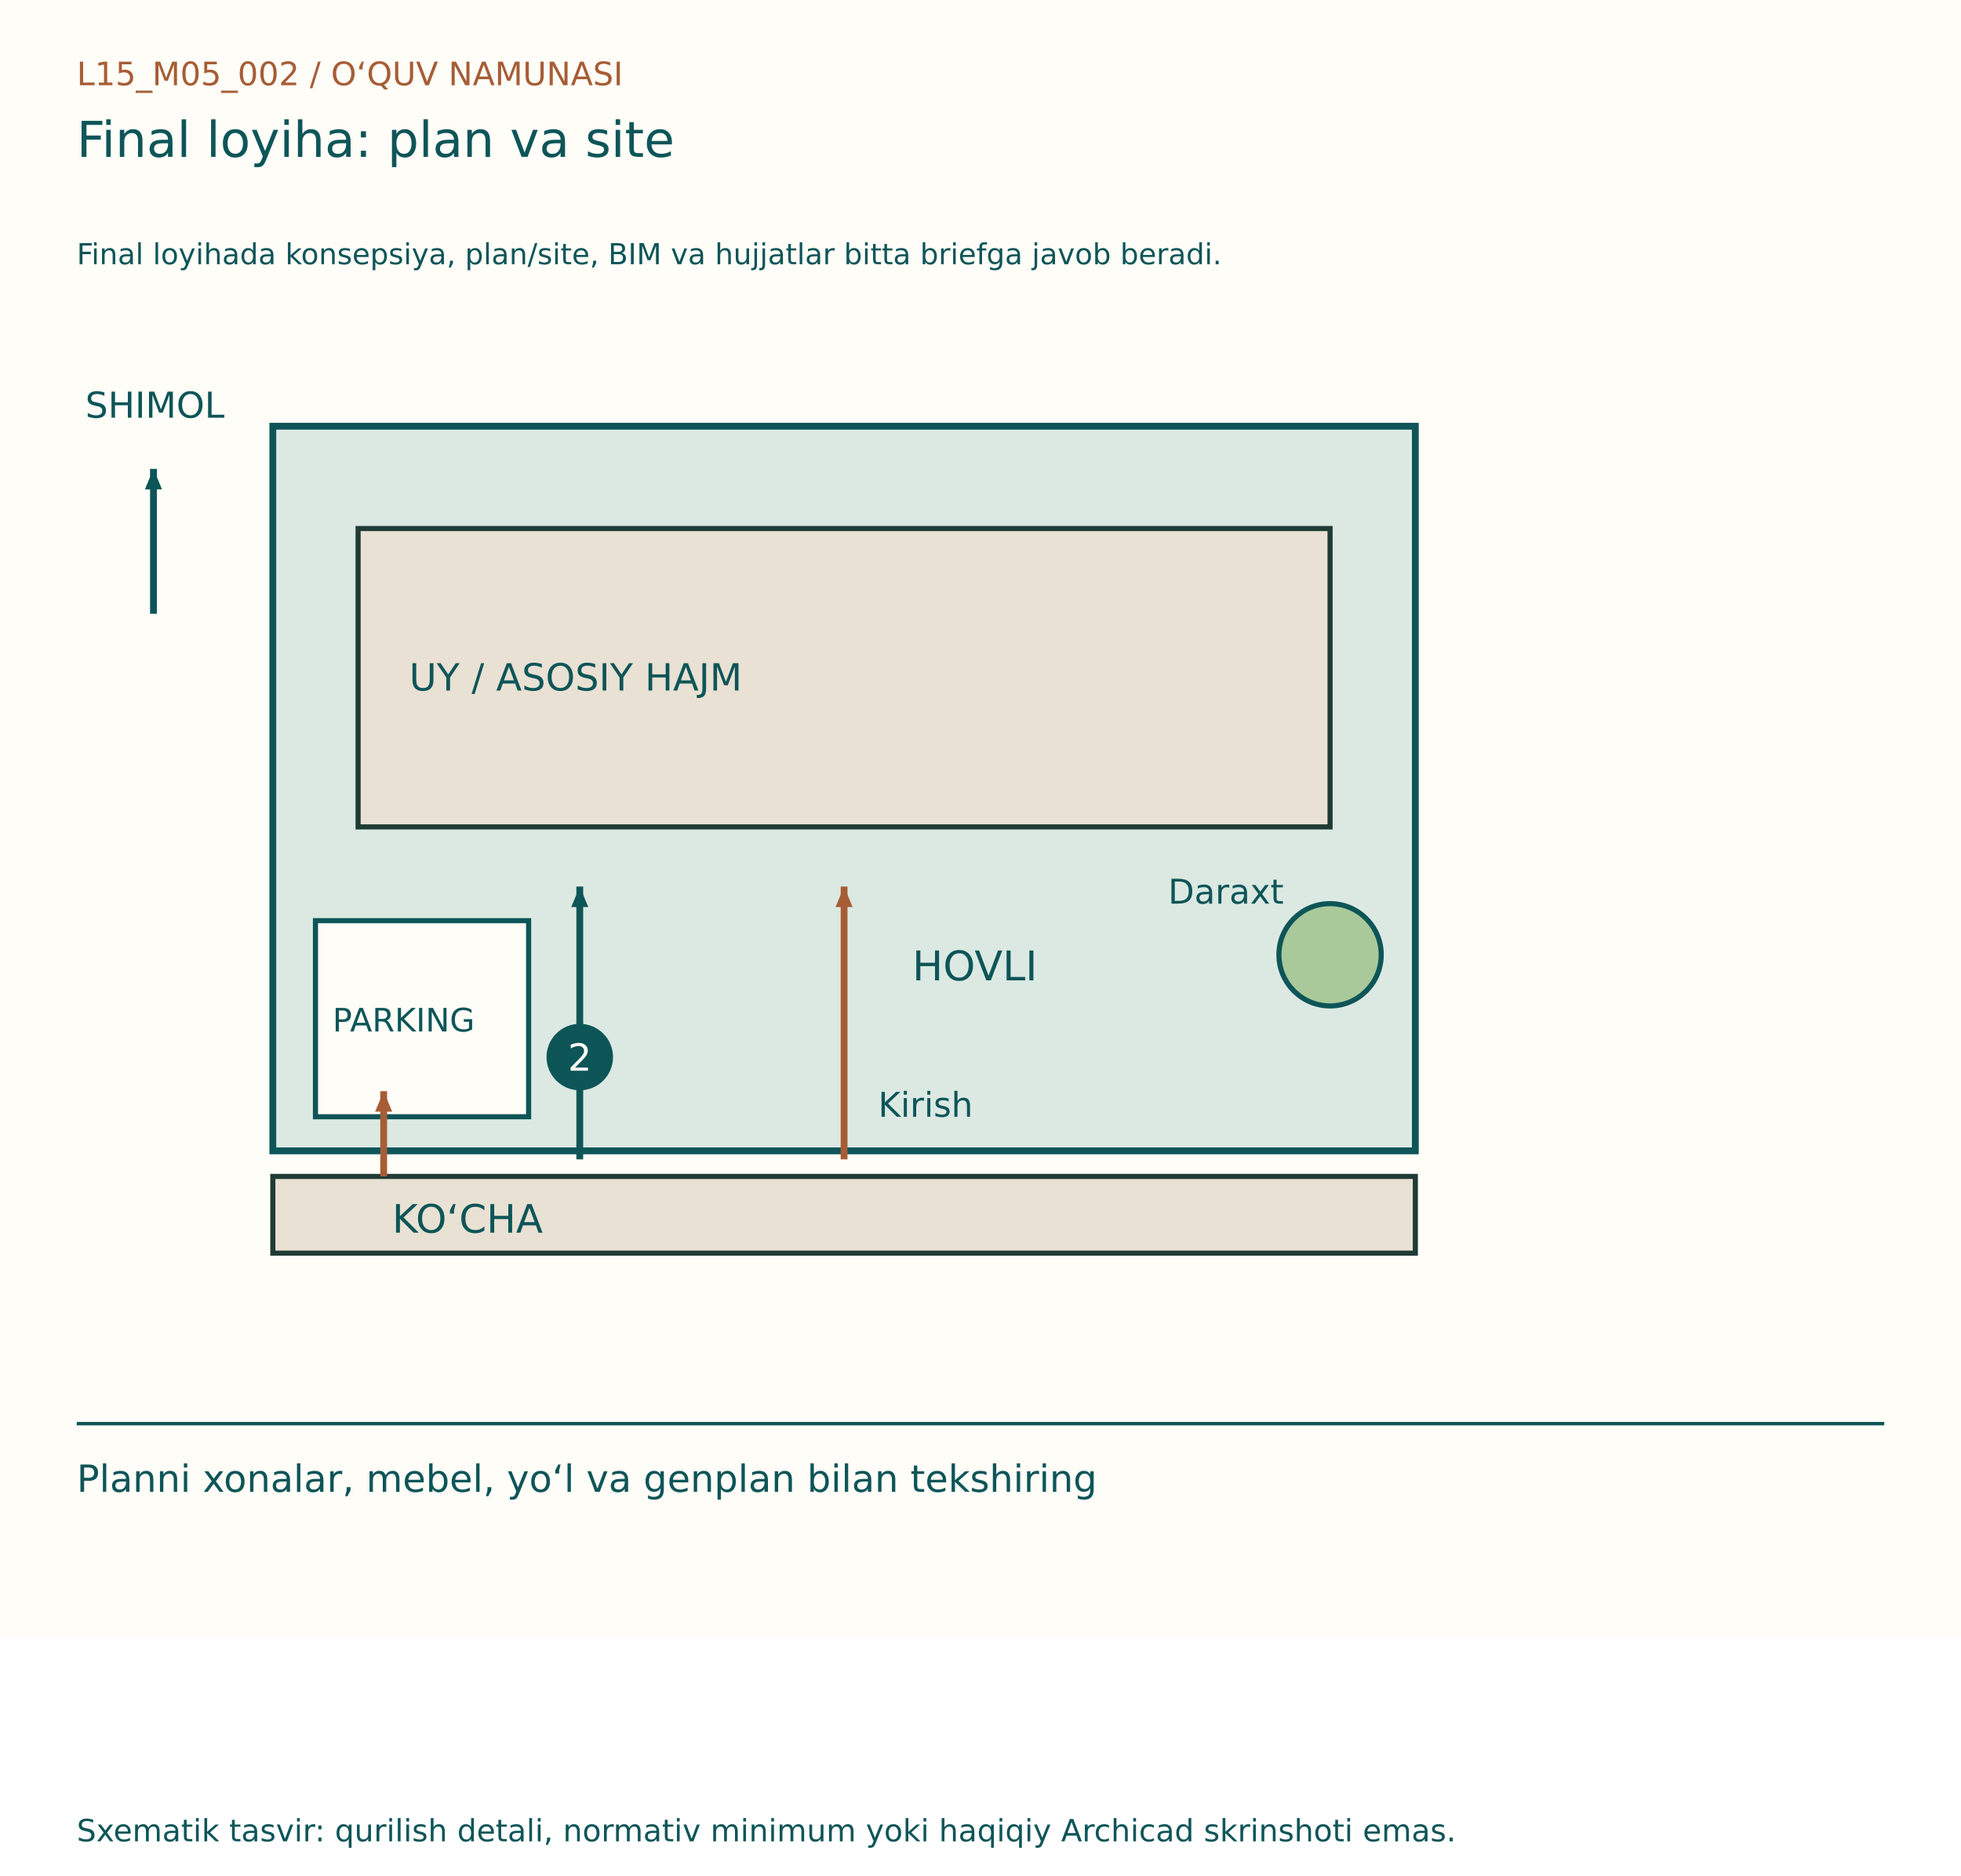
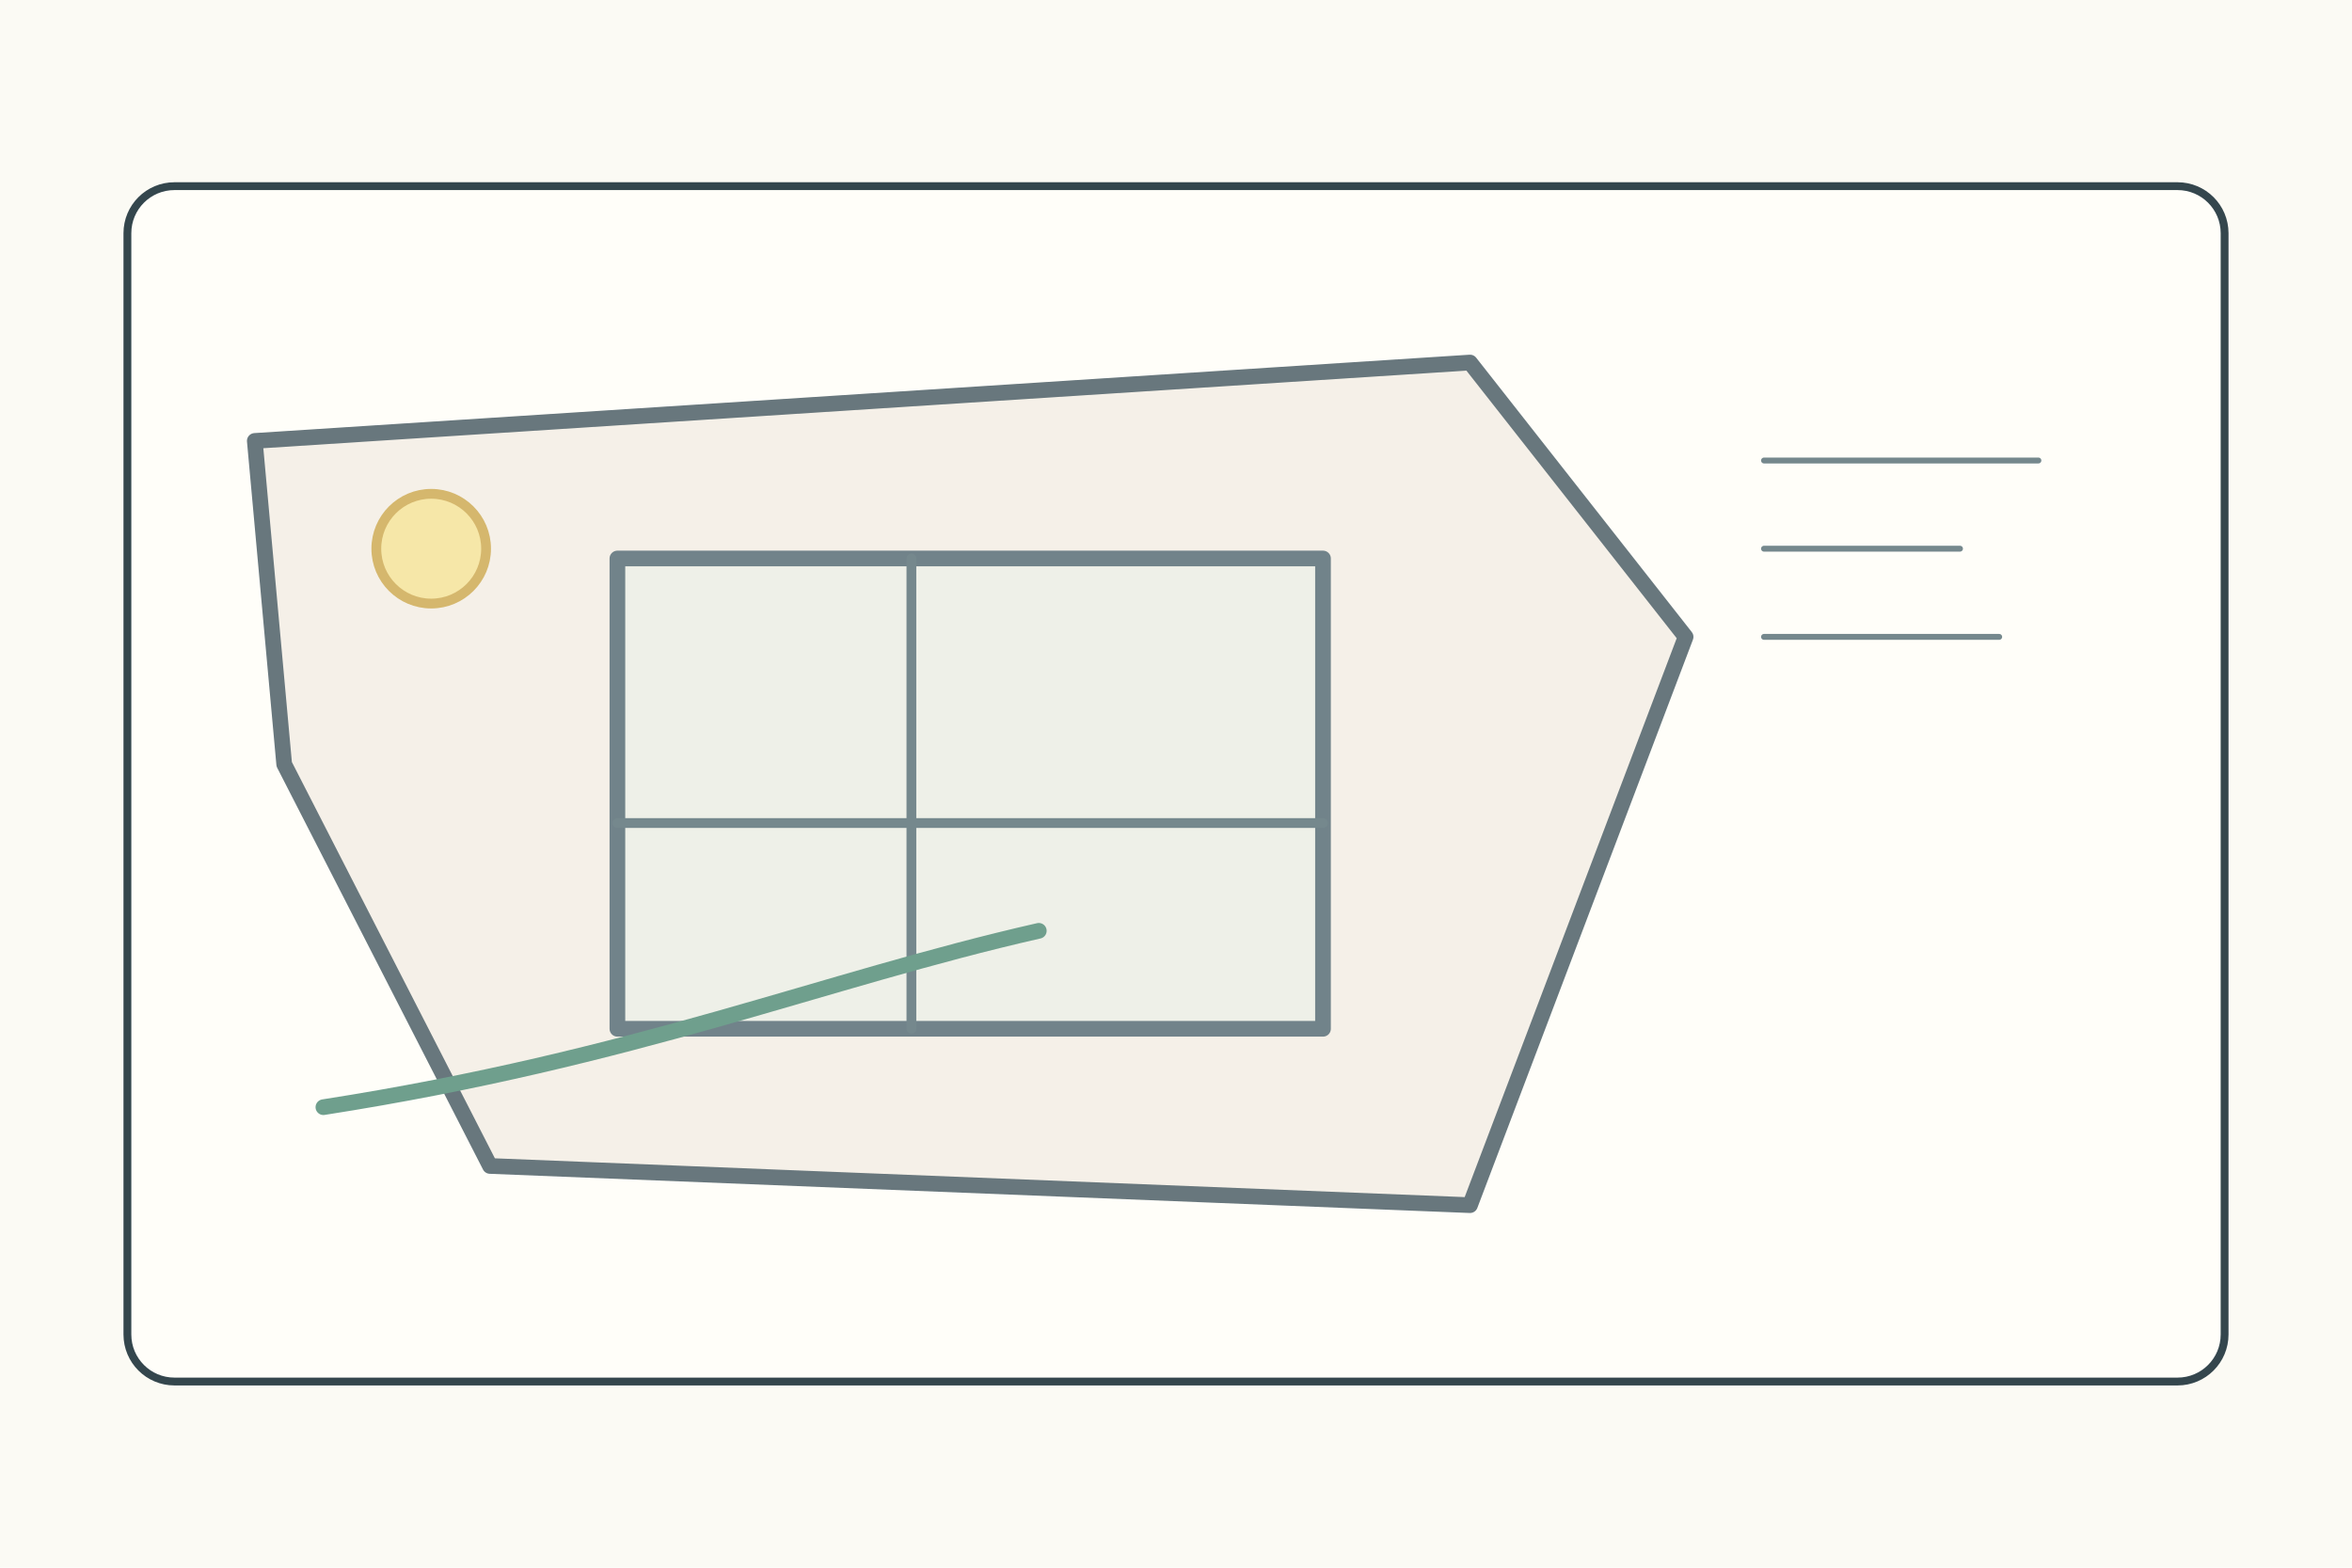
- <svg xmlns="http://www.w3.org/2000/svg" width="1150" height="1100" viewBox="0 0 1150 1100">
-   <rect width="1150" height="960" fill="#FFFDF7" />
-   <g font-family="DejaVu Sans, Segoe UI, sans-serif">
-     <text x="45" y="50" font-size="19" fill="#A65D35">L15_M05_002  /  O‘QUV NAMUNASI</text>
-     <text x="45" y="92" font-size="29" fill="#0E5558">Final loyiha: plan va site</text>
-     <text x="45" y="155" font-size="17" fill="#0E5558">Final loyihada konsepsiya, plan/site, BIM va hujjatlar bitta briefga javob beradi.</text>
-     <g transform="translate(0,80)">
-       <rect x="160" y="170" width="670" height="425" fill="#DBE9E2" stroke="#0E5558" stroke-width="4" />
-       <rect x="160" y="610" width="670" height="45" fill="#E9E1D3" stroke="#203B36" stroke-width="3" />
-       <text x="230" y="643" font-size="23" fill="#0E5558">KO‘CHA</text>
-       <line x1="90" y1="280" x2="90" y2="195" stroke="#0E5558" stroke-width="4" />
-       <path d="M90, 195 l-12,-5 l0,10 Z" fill="#0E5558" transform="rotate(-90.0 90 195)" />
-       <text x="50" y="165" font-size="21" fill="#0E5558">SHIMOL</text>
-       <rect x="210" y="230" width="570" height="175" fill="#E9E1D3" stroke="#203B36" stroke-width="3" />
-       <text x="240" y="325" font-size="22" fill="#0E5558">UY / ASOSIY HAJM</text>
-       <text x="535.0" y="495" font-size="24" fill="#0E5558">HOVLI</text>
-       <line x1="495.0" y1="600" x2="495.0" y2="440" stroke="#A65D35" stroke-width="4" />
-       <path d="M495.0, 440 l-12,-5 l0,10 Z" fill="#A65D35" transform="rotate(-90.0 495.0 440)" />
-       <text x="515.0" y="575" font-size="20" fill="#0E5558">Kirish</text>
-       <circle cx="780" cy="480" r="30" fill="#A9C99A" stroke="#0E5558" stroke-width="3" />
-       <text x="685" y="450" font-size="20" fill="#0E5558">Daraxt</text>
-       <rect x="185" y="460" width="125" height="115" fill="#FFFDF7" stroke="#0E5558" stroke-width="3" />
-       <text x="195" y="525" font-size="19" fill="#0E5558">PARKING</text>
-       <line x1="225" y1="610" x2="225" y2="560" stroke="#A65D35" stroke-width="4" />
-       <path d="M225, 560 l-12,-5 l0,10 Z" fill="#A65D35" transform="rotate(-90.0 225 560)" />
-       <line x1="340" y1="600" x2="340" y2="440" stroke="#0E5558" stroke-width="4" />
-       <path d="M340, 440 l-12,-5 l0,10 Z" fill="#0E5558" transform="rotate(-90.0 340 440)" />
-       <circle cx="340" cy="540" r="18" fill="#0E5558" stroke="#0E5558" stroke-width="3" />
-       <text x="333" y="548" font-size="22" fill="#FFFDF7">2</text>
+ <svg xmlns="http://www.w3.org/2000/svg" width="1200" height="800">
+   <rect width="1200" height="800" fill="#fbfaf4" />
+   <g stroke="#34464d" stroke-width="4" fill="none" stroke-linecap="round" stroke-linejoin="round">
+     <rect x="65" y="95" width="1070" height="610" rx="24" fill="#fffef9" />
+     <g transform="translate(100 145)">
+       <path d="M30 80L650 40L760 180L650 470L150 450L45 245Z" fill="#f5f0e8" stroke="#68777d" stroke-width="8" />
+       <rect x="215" y="140" width="360" height="240" fill="#eef0e8" stroke="#71838a" stroke-width="8" />
+       <path d="M365 140v240M215 275h360" stroke="#75888d" stroke-width="5" />
+       <path d="M65 420c160-25 255-65 365-90" stroke="#6f9f8d" stroke-width="8" />
+       <path d="M800 90h140M800 135h100M800 180h120" stroke="#75888d" stroke-width="3" />
+       <circle cx="120" cy="135" r="28" fill="#f6e7a8" stroke="#d5b76d" stroke-width="5" />
    </g>
-     <line x1="45" y1="835" x2="1105" y2="835" stroke="#0E5558" stroke-width="2" />
-     <text x="45" y="875" font-size="22" fill="#0E5558">Planni xonalar, mebel, yo‘l va genplan bilan tekshiring</text>
-     <text x="45" y="1080" font-size="18" fill="#0E5558">Sxematik tasvir: qurilish detali, normativ minimum yoki haqiqiy Archicad skrinshoti emas.</text>
  </g>
</svg>
